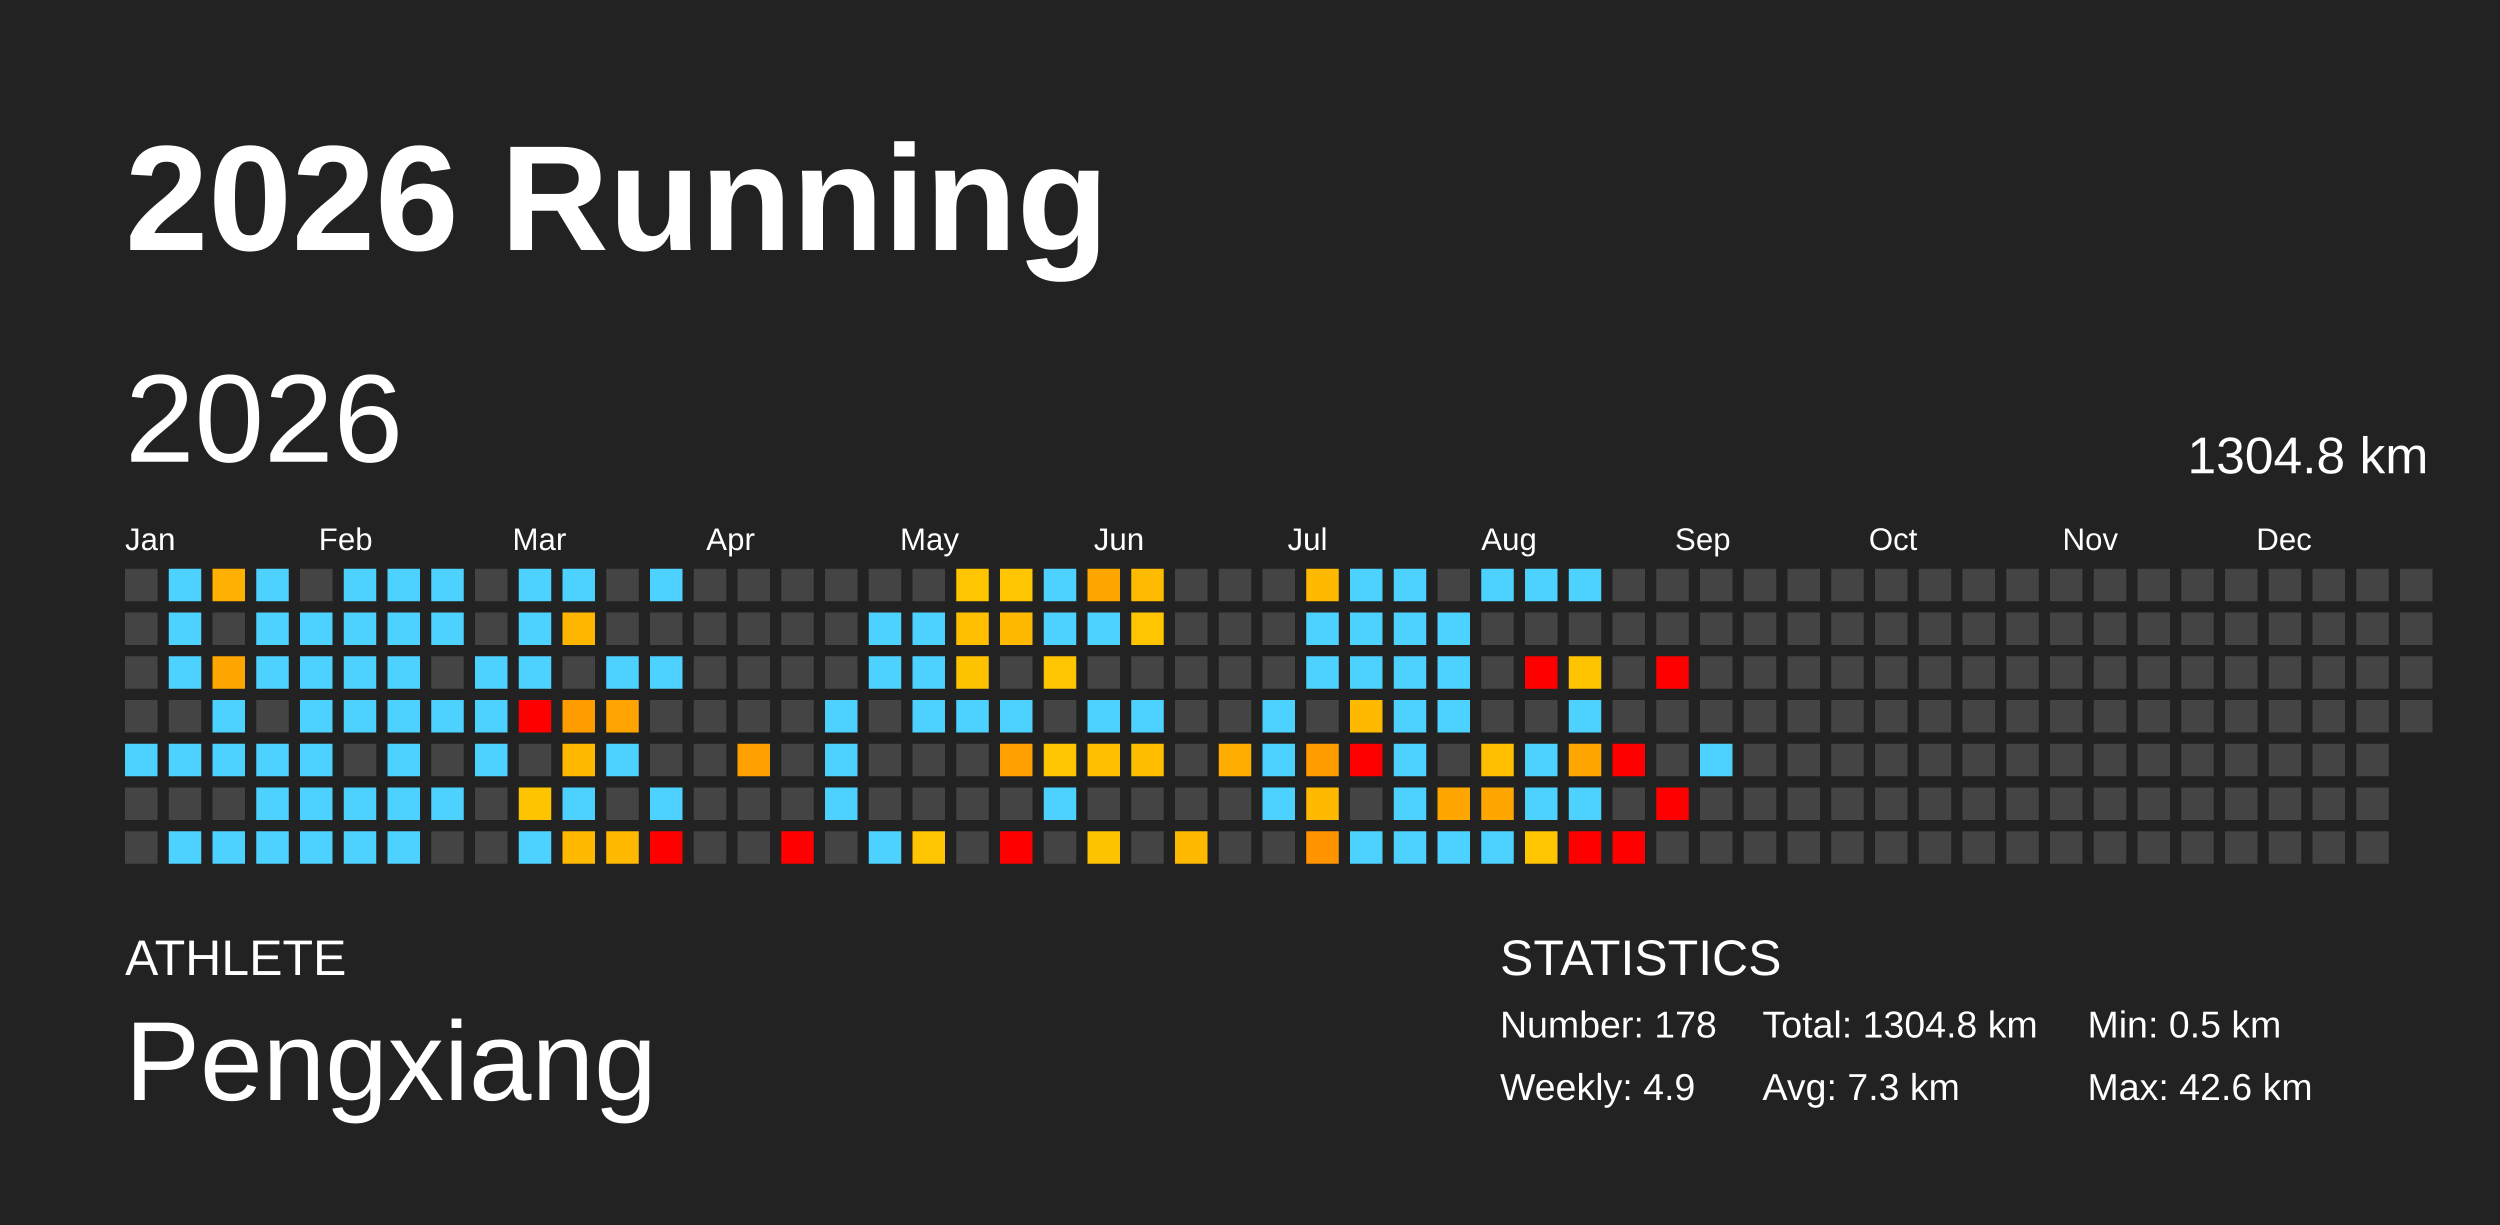
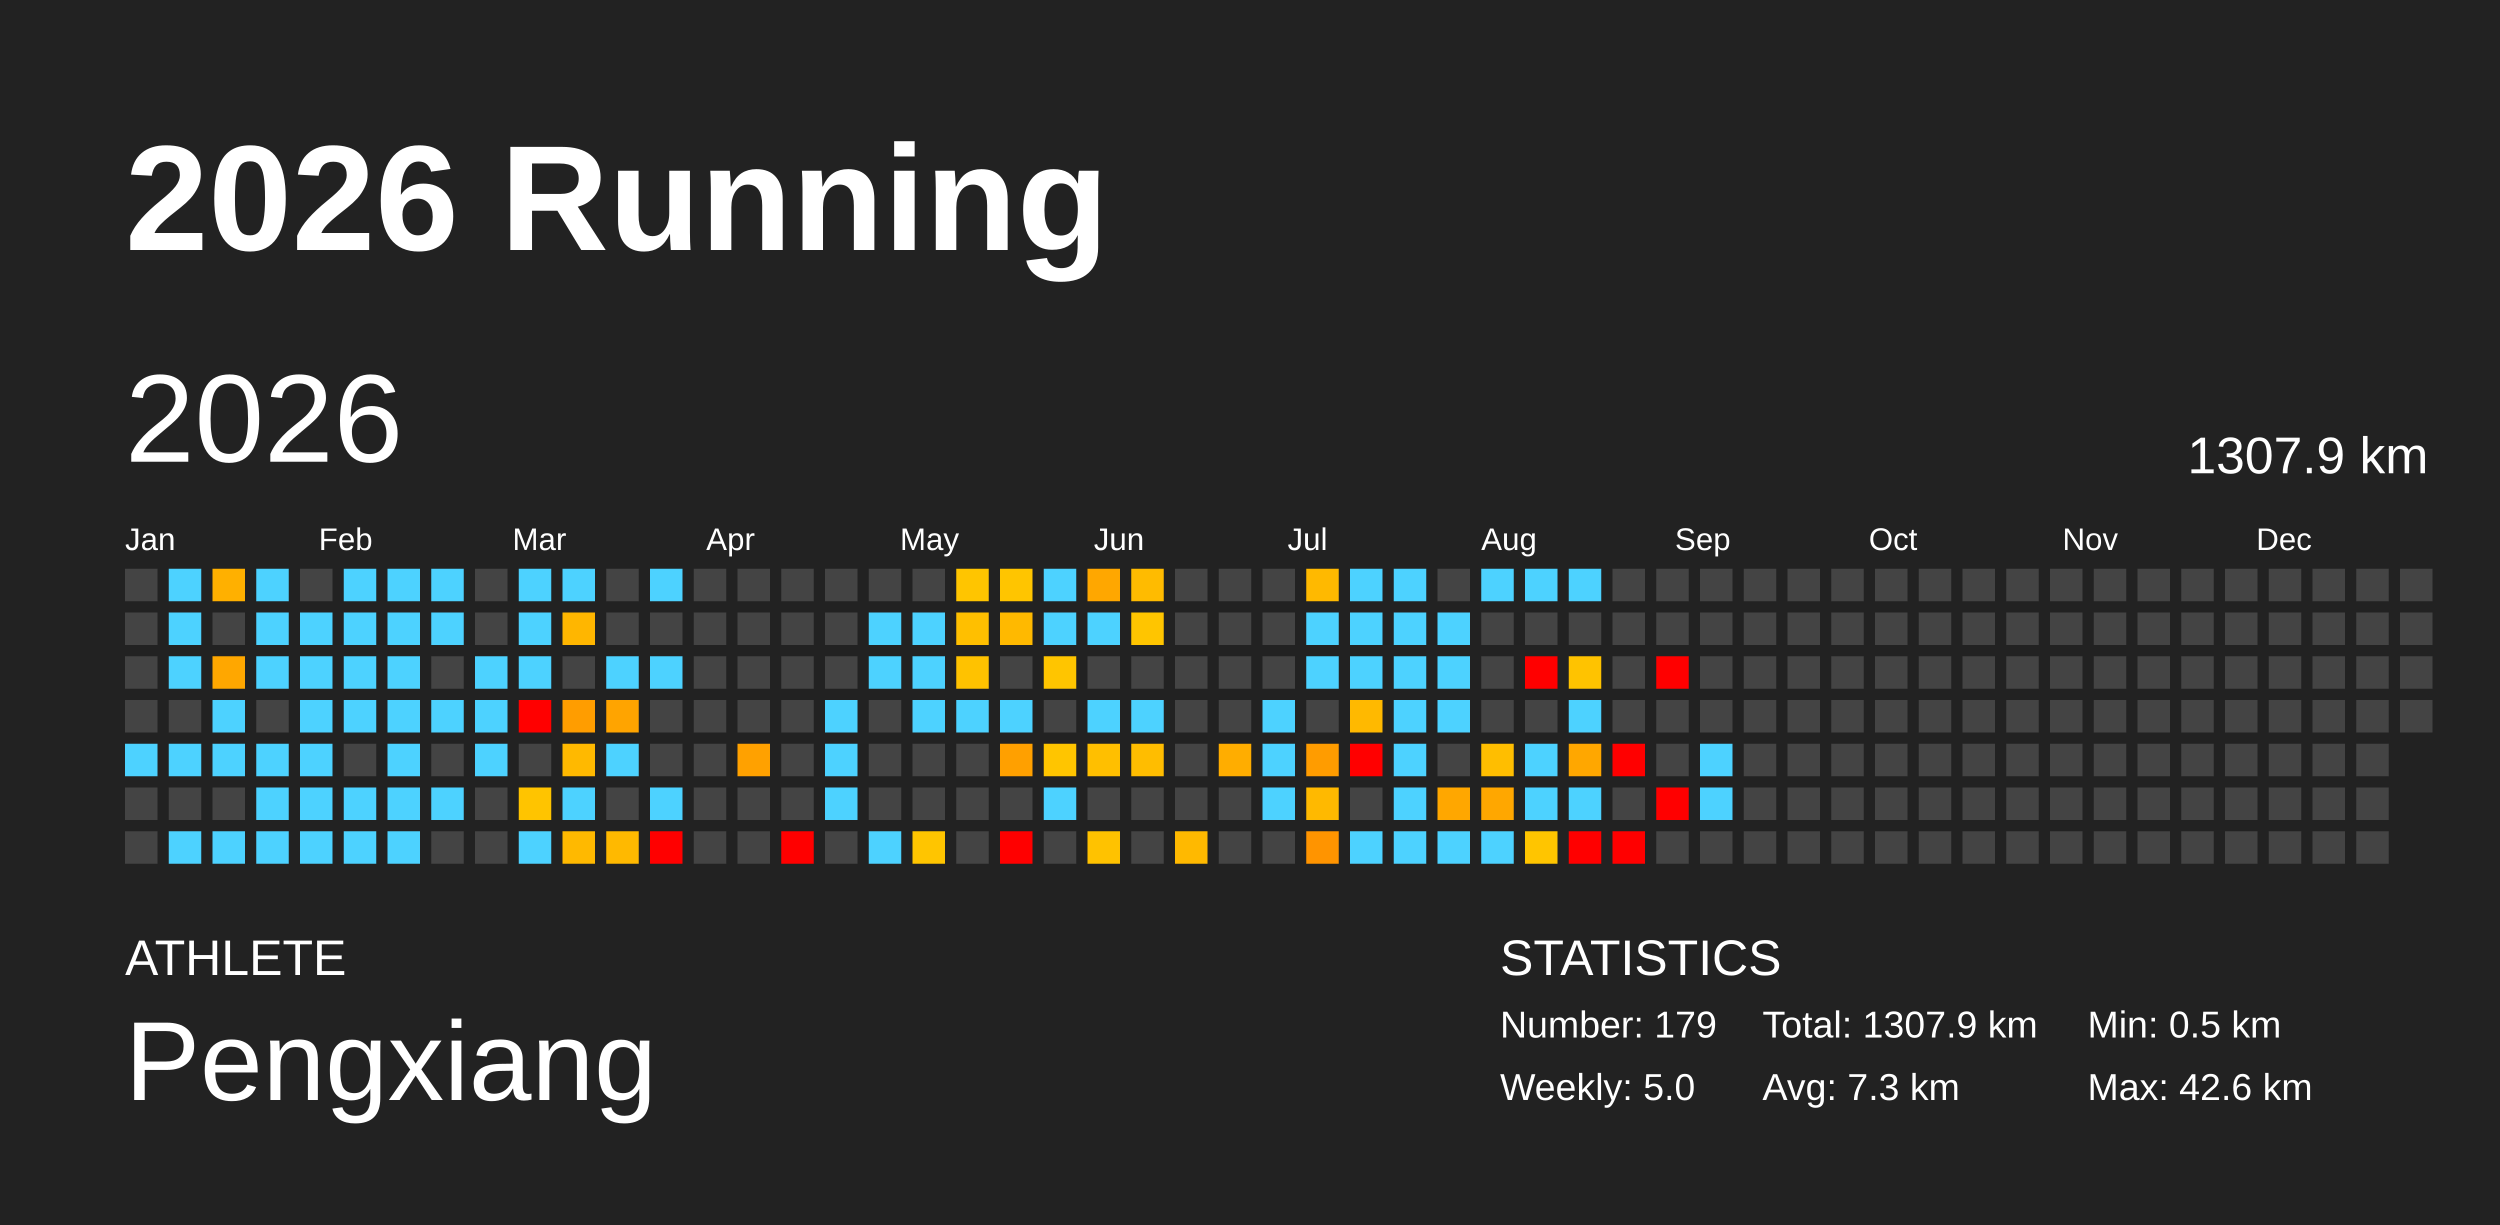
<svg xmlns="http://www.w3.org/2000/svg" baseProfile="full" height="98mm" version="1.1" viewBox="0,0,200,98" width="200mm">
  <defs />
  <rect fill="#222222" height="98" width="200" x="0" y="0" />
  <text fill="#FFFFFF" style="font-size:12px; font-family:Arial; font-weight:bold;" x="10" y="20">2026 Running</text>
  <text fill="#FFFFFF" style="font-size:4px; font-family:Arial" x="10" y="78">ATHLETE</text>
  <text fill="#FFFFFF" style="font-size:9px; font-family:Arial" x="10" y="88">Pengxiang</text>
  <text fill="#FFFFFF" style="font-size:4px; font-family:Arial" x="120" y="78">STATISTICS</text>
-   <text fill="#FFFFFF" style="font-size:3px; font-family:Arial" x="120" y="83">Number: 178</text>
-   <text fill="#FFFFFF" style="font-size:3px; font-family:Arial" x="120" y="88">Weekly: 4.9</text>
-   <text fill="#FFFFFF" style="font-size:3px; font-family:Arial" x="141" y="83">Total: 1304.8 km</text>
+   <text fill="#FFFFFF" style="font-size:3px; font-family:Arial" x="120" y="83">Number: 179</text>
+   <text fill="#FFFFFF" style="font-size:3px; font-family:Arial" x="120" y="88">Weekly: 5.0</text>
+   <text fill="#FFFFFF" style="font-size:3px; font-family:Arial" x="141" y="83">Total: 1307.9 km</text>
  <text fill="#FFFFFF" style="font-size:3px; font-family:Arial" x="141" y="88">Avg: 7.3 km</text>
  <text fill="#FFFFFF" style="font-size:3px; font-family:Arial" x="167" y="83">Min: 0.5 km</text>
  <text fill="#FFFFFF" style="font-size:3px; font-family:Arial" x="167" y="88">Max: 42.6 km</text>
  <text dominant-baseline="hanging" fill="#FFFFFF" style="font-size:10.0px; font-family:Arial;" x="10" y="30">2026</text>
-   <text dominant-baseline="hanging" fill="#FFFFFF" style="font-size:4.125px; font-family:Arial;" x="175" y="35">1304.8 km</text>
+   <text dominant-baseline="hanging" fill="#FFFFFF" style="font-size:4.125px; font-family:Arial;" x="175" y="35">1307.9 km</text>
  <text fill="#FFFFFF" style="font-size:2.5px; font-family:Arial" x="10.0" y="44">Jan</text>
  <text fill="#FFFFFF" style="font-size:2.5px; font-family:Arial" x="25.5" y="44">Feb</text>
  <text fill="#FFFFFF" style="font-size:2.5px; font-family:Arial" x="41.0" y="44">Mar</text>
  <text fill="#FFFFFF" style="font-size:2.5px; font-family:Arial" x="56.5" y="44">Apr</text>
  <text fill="#FFFFFF" style="font-size:2.5px; font-family:Arial" x="72.0" y="44">May</text>
  <text fill="#FFFFFF" style="font-size:2.5px; font-family:Arial" x="87.5" y="44">Jun</text>
  <text fill="#FFFFFF" style="font-size:2.5px; font-family:Arial" x="103.0" y="44">Jul</text>
  <text fill="#FFFFFF" style="font-size:2.5px; font-family:Arial" x="118.5" y="44">Aug</text>
  <text fill="#FFFFFF" style="font-size:2.5px; font-family:Arial" x="134.0" y="44">Sep</text>
  <text fill="#FFFFFF" style="font-size:2.5px; font-family:Arial" x="149.5" y="44">Oct</text>
  <text fill="#FFFFFF" style="font-size:2.5px; font-family:Arial" x="165.0" y="44">Nov</text>
  <text fill="#FFFFFF" style="font-size:2.5px; font-family:Arial" x="180.5" y="44">Dec</text>
  <rect fill="#444444" height="2.6" width="2.6" x="10.0" y="45.5" />
  <rect fill="#444444" height="2.6" width="2.6" x="10.0" y="49.0" />
  <rect fill="#444444" height="2.6" width="2.6" x="10.0" y="52.5" />
  <rect fill="#444444" height="2.6" width="2.6" x="10.0" y="56.0" />
  <rect fill="#4dd2ff" height="2.6" width="2.6" x="10.0" y="59.5" />
  <rect fill="#444444" height="2.6" width="2.6" x="10.0" y="63.0" />
  <rect fill="#444444" height="2.6" width="2.6" x="10.0" y="66.5" />
  <rect fill="#4dd2ff" height="2.6" width="2.6" x="13.5" y="45.5" />
  <rect fill="#4dd2ff" height="2.6" width="2.6" x="13.5" y="49.0" />
  <rect fill="#4dd2ff" height="2.6" width="2.6" x="13.5" y="52.5" />
  <rect fill="#444444" height="2.6" width="2.6" x="13.5" y="56.0" />
  <rect fill="#4dd2ff" height="2.6" width="2.6" x="13.5" y="59.5" />
  <rect fill="#444444" height="2.6" width="2.6" x="13.5" y="63.0" />
  <rect fill="#4dd2ff" height="2.6" width="2.6" x="13.5" y="66.5" />
  <rect fill="#ffb000" height="2.6" width="2.6" x="17.0" y="45.5" />
  <rect fill="#444444" height="2.6" width="2.6" x="17.0" y="49.0" />
  <rect fill="#ffa700" height="2.6" width="2.6" x="17.0" y="52.5" />
  <rect fill="#4dd2ff" height="2.6" width="2.6" x="17.0" y="56.0" />
  <rect fill="#4dd2ff" height="2.6" width="2.6" x="17.0" y="59.5" />
  <rect fill="#444444" height="2.6" width="2.6" x="17.0" y="63.0" />
  <rect fill="#4dd2ff" height="2.6" width="2.6" x="17.0" y="66.5" />
  <rect fill="#4dd2ff" height="2.6" width="2.6" x="20.5" y="45.5" />
  <rect fill="#4dd2ff" height="2.6" width="2.6" x="20.5" y="49.0" />
  <rect fill="#4dd2ff" height="2.6" width="2.6" x="20.5" y="52.5" />
  <rect fill="#444444" height="2.6" width="2.6" x="20.5" y="56.0" />
  <rect fill="#4dd2ff" height="2.6" width="2.6" x="20.5" y="59.5" />
  <rect fill="#4dd2ff" height="2.6" width="2.6" x="20.5" y="63.0" />
  <rect fill="#4dd2ff" height="2.6" width="2.6" x="20.5" y="66.5" />
  <rect fill="#444444" height="2.6" width="2.6" x="24.0" y="45.5" />
  <rect fill="#4dd2ff" height="2.6" width="2.6" x="24.0" y="49.0" />
  <rect fill="#4dd2ff" height="2.6" width="2.6" x="24.0" y="52.5" />
  <rect fill="#4dd2ff" height="2.6" width="2.6" x="24.0" y="56.0" />
  <rect fill="#4dd2ff" height="2.6" width="2.6" x="24.0" y="59.5" />
  <rect fill="#4dd2ff" height="2.6" width="2.6" x="24.0" y="63.0" />
  <rect fill="#4dd2ff" height="2.6" width="2.6" x="24.0" y="66.5" />
  <rect fill="#4dd2ff" height="2.6" width="2.6" x="27.5" y="45.5" />
  <rect fill="#4dd2ff" height="2.6" width="2.6" x="27.5" y="49.0" />
  <rect fill="#4dd2ff" height="2.6" width="2.6" x="27.5" y="52.5" />
  <rect fill="#4dd2ff" height="2.6" width="2.6" x="27.5" y="56.0" />
  <rect fill="#444444" height="2.6" width="2.6" x="27.5" y="59.5" />
  <rect fill="#4dd2ff" height="2.6" width="2.6" x="27.5" y="63.0" />
  <rect fill="#4dd2ff" height="2.6" width="2.6" x="27.5" y="66.5" />
  <rect fill="#4dd2ff" height="2.6" width="2.6" x="31.0" y="45.5" />
  <rect fill="#4dd2ff" height="2.6" width="2.6" x="31.0" y="49.0" />
  <rect fill="#4dd2ff" height="2.6" width="2.6" x="31.0" y="52.5" />
  <rect fill="#4dd2ff" height="2.6" width="2.6" x="31.0" y="56.0" />
  <rect fill="#4dd2ff" height="2.6" width="2.6" x="31.0" y="59.5" />
  <rect fill="#4dd2ff" height="2.6" width="2.6" x="31.0" y="63.0" />
  <rect fill="#4dd2ff" height="2.6" width="2.6" x="31.0" y="66.5" />
  <rect fill="#4dd2ff" height="2.6" width="2.6" x="34.5" y="45.5" />
  <rect fill="#4dd2ff" height="2.6" width="2.6" x="34.5" y="49.0" />
  <rect fill="#444444" height="2.6" width="2.6" x="34.5" y="52.5" />
  <rect fill="#4dd2ff" height="2.6" width="2.6" x="34.5" y="56.0" />
  <rect fill="#444444" height="2.6" width="2.6" x="34.5" y="59.5" />
  <rect fill="#4dd2ff" height="2.6" width="2.6" x="34.5" y="63.0" />
  <rect fill="#444444" height="2.6" width="2.6" x="34.5" y="66.5" />
  <rect fill="#444444" height="2.6" width="2.6" x="38.0" y="45.5" />
  <rect fill="#444444" height="2.6" width="2.6" x="38.0" y="49.0" />
  <rect fill="#4dd2ff" height="2.6" width="2.6" x="38.0" y="52.5" />
  <rect fill="#4dd2ff" height="2.6" width="2.6" x="38.0" y="56.0" />
  <rect fill="#4dd2ff" height="2.6" width="2.6" x="38.0" y="59.5" />
  <rect fill="#444444" height="2.6" width="2.6" x="38.0" y="63.0" />
  <rect fill="#444444" height="2.6" width="2.6" x="38.0" y="66.5" />
  <rect fill="#4dd2ff" height="2.6" width="2.6" x="41.5" y="45.5" />
  <rect fill="#4dd2ff" height="2.6" width="2.6" x="41.5" y="49.0" />
  <rect fill="#4dd2ff" height="2.6" width="2.6" x="41.5" y="52.5" />
  <rect fill="red" height="2.6" width="2.6" x="41.5" y="56.0" />
  <rect fill="#444444" height="2.6" width="2.6" x="41.5" y="59.5" />
  <rect fill="#ffc400" height="2.6" width="2.6" x="41.5" y="63.0" />
  <rect fill="#4dd2ff" height="2.6" width="2.6" x="41.5" y="66.5" />
  <rect fill="#4dd2ff" height="2.6" width="2.6" x="45.0" y="45.5" />
  <rect fill="#ffb600" height="2.6" width="2.6" x="45.0" y="49.0" />
  <rect fill="#444444" height="2.6" width="2.6" x="45.0" y="52.5" />
  <rect fill="#ff9d00" height="2.6" width="2.6" x="45.0" y="56.0" />
  <rect fill="#ffb900" height="2.6" width="2.6" x="45.0" y="59.5" />
  <rect fill="#4dd2ff" height="2.6" width="2.6" x="45.0" y="63.0" />
  <rect fill="#ffb900" height="2.6" width="2.6" x="45.0" y="66.5" />
  <rect fill="#444444" height="2.6" width="2.6" x="48.5" y="45.5" />
  <rect fill="#444444" height="2.6" width="2.6" x="48.5" y="49.0" />
  <rect fill="#4dd2ff" height="2.6" width="2.6" x="48.5" y="52.5" />
  <rect fill="#ffa400" height="2.6" width="2.6" x="48.5" y="56.0" />
  <rect fill="#4dd2ff" height="2.6" width="2.6" x="48.5" y="59.5" />
  <rect fill="#444444" height="2.6" width="2.6" x="48.5" y="63.0" />
  <rect fill="#ffb900" height="2.6" width="2.6" x="48.5" y="66.5" />
  <rect fill="#4dd2ff" height="2.6" width="2.6" x="52.0" y="45.5" />
  <rect fill="#444444" height="2.6" width="2.6" x="52.0" y="49.0" />
  <rect fill="#4dd2ff" height="2.6" width="2.6" x="52.0" y="52.5" />
  <rect fill="#444444" height="2.6" width="2.6" x="52.0" y="56.0" />
  <rect fill="#444444" height="2.6" width="2.6" x="52.0" y="59.5" />
  <rect fill="#4dd2ff" height="2.6" width="2.6" x="52.0" y="63.0" />
  <rect fill="red" height="2.6" width="2.6" x="52.0" y="66.5" />
  <rect fill="#444444" height="2.6" width="2.6" x="55.5" y="45.5" />
  <rect fill="#444444" height="2.6" width="2.6" x="55.5" y="49.0" />
  <rect fill="#444444" height="2.6" width="2.6" x="55.5" y="52.5" />
  <rect fill="#444444" height="2.6" width="2.6" x="55.5" y="56.0" />
  <rect fill="#444444" height="2.6" width="2.6" x="55.5" y="59.5" />
  <rect fill="#444444" height="2.6" width="2.6" x="55.5" y="63.0" />
  <rect fill="#444444" height="2.6" width="2.6" x="55.5" y="66.5" />
  <rect fill="#444444" height="2.6" width="2.6" x="59.0" y="45.5" />
  <rect fill="#444444" height="2.6" width="2.6" x="59.0" y="49.0" />
  <rect fill="#444444" height="2.6" width="2.6" x="59.0" y="52.5" />
  <rect fill="#444444" height="2.6" width="2.6" x="59.0" y="56.0" />
  <rect fill="#ffa100" height="2.6" width="2.6" x="59.0" y="59.5" />
  <rect fill="#444444" height="2.6" width="2.6" x="59.0" y="63.0" />
  <rect fill="#444444" height="2.6" width="2.6" x="59.0" y="66.5" />
  <rect fill="#444444" height="2.6" width="2.6" x="62.5" y="45.5" />
  <rect fill="#444444" height="2.6" width="2.6" x="62.5" y="49.0" />
  <rect fill="#444444" height="2.6" width="2.6" x="62.5" y="52.5" />
  <rect fill="#444444" height="2.6" width="2.6" x="62.5" y="56.0" />
  <rect fill="#444444" height="2.6" width="2.6" x="62.5" y="59.5" />
  <rect fill="#444444" height="2.6" width="2.6" x="62.5" y="63.0" />
  <rect fill="red" height="2.6" width="2.6" x="62.5" y="66.5" />
  <rect fill="#444444" height="2.6" width="2.6" x="66.0" y="45.5" />
  <rect fill="#444444" height="2.6" width="2.6" x="66.0" y="49.0" />
  <rect fill="#444444" height="2.6" width="2.6" x="66.0" y="52.5" />
  <rect fill="#4dd2ff" height="2.6" width="2.6" x="66.0" y="56.0" />
  <rect fill="#4dd2ff" height="2.6" width="2.6" x="66.0" y="59.5" />
  <rect fill="#4dd2ff" height="2.6" width="2.6" x="66.0" y="63.0" />
  <rect fill="#444444" height="2.6" width="2.6" x="66.0" y="66.5" />
  <rect fill="#444444" height="2.6" width="2.6" x="69.5" y="45.5" />
  <rect fill="#4dd2ff" height="2.6" width="2.6" x="69.5" y="49.0" />
  <rect fill="#4dd2ff" height="2.6" width="2.6" x="69.5" y="52.5" />
  <rect fill="#444444" height="2.6" width="2.6" x="69.5" y="56.0" />
  <rect fill="#444444" height="2.6" width="2.6" x="69.5" y="59.5" />
  <rect fill="#444444" height="2.6" width="2.6" x="69.5" y="63.0" />
  <rect fill="#4dd2ff" height="2.6" width="2.6" x="69.5" y="66.5" />
  <rect fill="#444444" height="2.6" width="2.6" x="73.0" y="45.5" />
  <rect fill="#4dd2ff" height="2.6" width="2.6" x="73.0" y="49.0" />
  <rect fill="#4dd2ff" height="2.6" width="2.6" x="73.0" y="52.5" />
  <rect fill="#4dd2ff" height="2.6" width="2.6" x="73.0" y="56.0" />
  <rect fill="#444444" height="2.6" width="2.6" x="73.0" y="59.5" />
  <rect fill="#444444" height="2.6" width="2.6" x="73.0" y="63.0" />
  <rect fill="#ffc500" height="2.6" width="2.6" x="73.0" y="66.5" />
  <rect fill="#ffc500" height="2.6" width="2.6" x="76.5" y="45.5" />
  <rect fill="#ffbf00" height="2.6" width="2.6" x="76.5" y="49.0" />
  <rect fill="#ffc200" height="2.6" width="2.6" x="76.5" y="52.5" />
  <rect fill="#4dd2ff" height="2.6" width="2.6" x="76.5" y="56.0" />
  <rect fill="#444444" height="2.6" width="2.6" x="76.5" y="59.5" />
  <rect fill="#444444" height="2.6" width="2.6" x="76.5" y="63.0" />
  <rect fill="#444444" height="2.6" width="2.6" x="76.5" y="66.5" />
  <rect fill="#ffc500" height="2.6" width="2.6" x="80.0" y="45.5" />
  <rect fill="#ffb900" height="2.6" width="2.6" x="80.0" y="49.0" />
  <rect fill="#444444" height="2.6" width="2.6" x="80.0" y="52.5" />
  <rect fill="#4dd2ff" height="2.6" width="2.6" x="80.0" y="56.0" />
  <rect fill="#ffa000" height="2.6" width="2.6" x="80.0" y="59.5" />
  <rect fill="#444444" height="2.6" width="2.6" x="80.0" y="63.0" />
  <rect fill="red" height="2.6" width="2.6" x="80.0" y="66.5" />
  <rect fill="#4dd2ff" height="2.6" width="2.6" x="83.5" y="45.5" />
  <rect fill="#4dd2ff" height="2.6" width="2.6" x="83.5" y="49.0" />
  <rect fill="#ffc500" height="2.6" width="2.6" x="83.5" y="52.5" />
  <rect fill="#444444" height="2.6" width="2.6" x="83.5" y="56.0" />
  <rect fill="#ffc500" height="2.6" width="2.6" x="83.5" y="59.5" />
  <rect fill="#4dd2ff" height="2.6" width="2.6" x="83.5" y="63.0" />
  <rect fill="#444444" height="2.6" width="2.6" x="83.5" y="66.5" />
  <rect fill="#ffa700" height="2.6" width="2.6" x="87.0" y="45.5" />
  <rect fill="#4dd2ff" height="2.6" width="2.6" x="87.0" y="49.0" />
  <rect fill="#444444" height="2.6" width="2.6" x="87.0" y="52.5" />
  <rect fill="#4dd2ff" height="2.6" width="2.6" x="87.0" y="56.0" />
  <rect fill="#ffbf00" height="2.6" width="2.6" x="87.0" y="59.5" />
  <rect fill="#444444" height="2.6" width="2.6" x="87.0" y="63.0" />
  <rect fill="#ffc200" height="2.6" width="2.6" x="87.0" y="66.5" />
  <rect fill="#ffbb00" height="2.6" width="2.6" x="90.5" y="45.5" />
  <rect fill="#ffc500" height="2.6" width="2.6" x="90.5" y="49.0" />
  <rect fill="#444444" height="2.6" width="2.6" x="90.5" y="52.5" />
  <rect fill="#4dd2ff" height="2.6" width="2.6" x="90.5" y="56.0" />
  <rect fill="#ffbd00" height="2.6" width="2.6" x="90.5" y="59.5" />
  <rect fill="#444444" height="2.6" width="2.6" x="90.5" y="63.0" />
  <rect fill="#444444" height="2.6" width="2.6" x="90.5" y="66.5" />
  <rect fill="#444444" height="2.6" width="2.6" x="94.0" y="45.5" />
  <rect fill="#444444" height="2.6" width="2.6" x="94.0" y="49.0" />
  <rect fill="#444444" height="2.6" width="2.6" x="94.0" y="52.5" />
  <rect fill="#444444" height="2.6" width="2.6" x="94.0" y="56.0" />
  <rect fill="#444444" height="2.6" width="2.6" x="94.0" y="59.5" />
  <rect fill="#444444" height="2.6" width="2.6" x="94.0" y="63.0" />
  <rect fill="#ffb900" height="2.6" width="2.6" x="94.0" y="66.5" />
  <rect fill="#444444" height="2.6" width="2.6" x="97.5" y="45.5" />
  <rect fill="#444444" height="2.6" width="2.6" x="97.5" y="49.0" />
  <rect fill="#444444" height="2.6" width="2.6" x="97.5" y="52.5" />
  <rect fill="#444444" height="2.6" width="2.6" x="97.5" y="56.0" />
  <rect fill="#ffad00" height="2.6" width="2.6" x="97.5" y="59.5" />
  <rect fill="#444444" height="2.6" width="2.6" x="97.5" y="63.0" />
  <rect fill="#444444" height="2.6" width="2.6" x="97.5" y="66.5" />
  <rect fill="#444444" height="2.6" width="2.6" x="101.0" y="45.5" />
  <rect fill="#444444" height="2.6" width="2.6" x="101.0" y="49.0" />
  <rect fill="#444444" height="2.6" width="2.6" x="101.0" y="52.5" />
  <rect fill="#4dd2ff" height="2.6" width="2.6" x="101.0" y="56.0" />
  <rect fill="#4dd2ff" height="2.6" width="2.6" x="101.0" y="59.5" />
  <rect fill="#4dd2ff" height="2.6" width="2.6" x="101.0" y="63.0" />
  <rect fill="#444444" height="2.6" width="2.6" x="101.0" y="66.5" />
  <rect fill="#ffb900" height="2.6" width="2.6" x="104.5" y="45.5" />
  <rect fill="#4dd2ff" height="2.6" width="2.6" x="104.5" y="49.0" />
  <rect fill="#4dd2ff" height="2.6" width="2.6" x="104.5" y="52.5" />
  <rect fill="#444444" height="2.6" width="2.6" x="104.5" y="56.0" />
  <rect fill="#ff9c00" height="2.6" width="2.6" x="104.5" y="59.5" />
  <rect fill="#ffb900" height="2.6" width="2.6" x="104.5" y="63.0" />
  <rect fill="#ff9400" height="2.6" width="2.6" x="104.5" y="66.5" />
  <rect fill="#4dd2ff" height="2.6" width="2.6" x="108.0" y="45.5" />
  <rect fill="#4dd2ff" height="2.6" width="2.6" x="108.0" y="49.0" />
  <rect fill="#4dd2ff" height="2.6" width="2.6" x="108.0" y="52.5" />
  <rect fill="#ffb900" height="2.6" width="2.6" x="108.0" y="56.0" />
  <rect fill="red" height="2.6" width="2.6" x="108.0" y="59.5" />
  <rect fill="#444444" height="2.6" width="2.6" x="108.0" y="63.0" />
  <rect fill="#4dd2ff" height="2.6" width="2.6" x="108.0" y="66.5" />
  <rect fill="#4dd2ff" height="2.6" width="2.6" x="111.5" y="45.5" />
  <rect fill="#4dd2ff" height="2.6" width="2.6" x="111.5" y="49.0" />
  <rect fill="#4dd2ff" height="2.6" width="2.6" x="111.5" y="52.5" />
  <rect fill="#4dd2ff" height="2.6" width="2.6" x="111.5" y="56.0" />
  <rect fill="#4dd2ff" height="2.6" width="2.6" x="111.5" y="59.5" />
  <rect fill="#4dd2ff" height="2.6" width="2.6" x="111.5" y="63.0" />
  <rect fill="#4dd2ff" height="2.6" width="2.6" x="111.5" y="66.5" />
  <rect fill="#444444" height="2.6" width="2.6" x="115.0" y="45.5" />
  <rect fill="#4dd2ff" height="2.6" width="2.6" x="115.0" y="49.0" />
  <rect fill="#4dd2ff" height="2.6" width="2.6" x="115.0" y="52.5" />
  <rect fill="#4dd2ff" height="2.6" width="2.6" x="115.0" y="56.0" />
  <rect fill="#444444" height="2.6" width="2.6" x="115.0" y="59.5" />
  <rect fill="#ffa700" height="2.6" width="2.6" x="115.0" y="63.0" />
  <rect fill="#4dd2ff" height="2.6" width="2.6" x="115.0" y="66.5" />
  <rect fill="#4dd2ff" height="2.6" width="2.6" x="118.5" y="45.5" />
  <rect fill="#444444" height="2.6" width="2.6" x="118.5" y="49.0" />
  <rect fill="#444444" height="2.6" width="2.6" x="118.5" y="52.5" />
  <rect fill="#444444" height="2.6" width="2.6" x="118.5" y="56.0" />
  <rect fill="#ffbe00" height="2.6" width="2.6" x="118.5" y="59.5" />
  <rect fill="#ffa700" height="2.6" width="2.6" x="118.5" y="63.0" />
  <rect fill="#4dd2ff" height="2.6" width="2.6" x="118.5" y="66.5" />
  <rect fill="#4dd2ff" height="2.6" width="2.6" x="122.0" y="45.5" />
  <rect fill="#444444" height="2.6" width="2.6" x="122.0" y="49.0" />
  <rect fill="red" height="2.6" width="2.6" x="122.0" y="52.5" />
  <rect fill="#444444" height="2.6" width="2.6" x="122.0" y="56.0" />
  <rect fill="#4dd2ff" height="2.6" width="2.6" x="122.0" y="59.5" />
  <rect fill="#4dd2ff" height="2.6" width="2.6" x="122.0" y="63.0" />
  <rect fill="#ffc500" height="2.6" width="2.6" x="122.0" y="66.5" />
  <rect fill="#4dd2ff" height="2.6" width="2.6" x="125.5" y="45.5" />
  <rect fill="#444444" height="2.6" width="2.6" x="125.5" y="49.0" />
  <rect fill="#ffc300" height="2.6" width="2.6" x="125.5" y="52.5" />
  <rect fill="#4dd2ff" height="2.6" width="2.6" x="125.5" y="56.0" />
  <rect fill="#ffa700" height="2.6" width="2.6" x="125.5" y="59.5" />
  <rect fill="#4dd2ff" height="2.6" width="2.6" x="125.5" y="63.0" />
  <rect fill="red" height="2.6" width="2.6" x="125.5" y="66.5" />
  <rect fill="#444444" height="2.6" width="2.6" x="129.0" y="45.5" />
  <rect fill="#444444" height="2.6" width="2.6" x="129.0" y="49.0" />
  <rect fill="#444444" height="2.6" width="2.6" x="129.0" y="52.5" />
  <rect fill="#444444" height="2.6" width="2.6" x="129.0" y="56.0" />
  <rect fill="red" height="2.6" width="2.6" x="129.0" y="59.5" />
  <rect fill="#444444" height="2.6" width="2.6" x="129.0" y="63.0" />
  <rect fill="red" height="2.6" width="2.6" x="129.0" y="66.5" />
  <rect fill="#444444" height="2.6" width="2.6" x="132.5" y="45.5" />
  <rect fill="#444444" height="2.6" width="2.6" x="132.5" y="49.0" />
  <rect fill="red" height="2.6" width="2.6" x="132.5" y="52.5" />
  <rect fill="#444444" height="2.6" width="2.6" x="132.5" y="56.0" />
  <rect fill="#444444" height="2.6" width="2.6" x="132.5" y="59.5" />
  <rect fill="red" height="2.6" width="2.6" x="132.5" y="63.0" />
  <rect fill="#444444" height="2.6" width="2.6" x="132.5" y="66.5" />
  <rect fill="#444444" height="2.6" width="2.6" x="136.0" y="45.5" />
  <rect fill="#444444" height="2.6" width="2.6" x="136.0" y="49.0" />
  <rect fill="#444444" height="2.6" width="2.6" x="136.0" y="52.5" />
  <rect fill="#444444" height="2.6" width="2.6" x="136.0" y="56.0" />
  <rect fill="#4dd2ff" height="2.6" width="2.6" x="136.0" y="59.5" />
-   <rect fill="#444444" height="2.6" width="2.6" x="136.0" y="63.0" />
+   <rect fill="#4dd2ff" height="2.6" width="2.6" x="136.0" y="63.0" />
  <rect fill="#444444" height="2.6" width="2.6" x="136.0" y="66.5" />
  <rect fill="#444444" height="2.6" width="2.6" x="139.5" y="45.5" />
  <rect fill="#444444" height="2.6" width="2.6" x="139.5" y="49.0" />
  <rect fill="#444444" height="2.6" width="2.6" x="139.5" y="52.5" />
  <rect fill="#444444" height="2.6" width="2.6" x="139.5" y="56.0" />
  <rect fill="#444444" height="2.6" width="2.6" x="139.5" y="59.5" />
  <rect fill="#444444" height="2.6" width="2.6" x="139.5" y="63.0" />
  <rect fill="#444444" height="2.6" width="2.6" x="139.5" y="66.5" />
  <rect fill="#444444" height="2.6" width="2.6" x="143.0" y="45.5" />
  <rect fill="#444444" height="2.6" width="2.6" x="143.0" y="49.0" />
  <rect fill="#444444" height="2.6" width="2.6" x="143.0" y="52.5" />
  <rect fill="#444444" height="2.6" width="2.6" x="143.0" y="56.0" />
  <rect fill="#444444" height="2.6" width="2.6" x="143.0" y="59.5" />
  <rect fill="#444444" height="2.6" width="2.6" x="143.0" y="63.0" />
  <rect fill="#444444" height="2.6" width="2.6" x="143.0" y="66.5" />
  <rect fill="#444444" height="2.6" width="2.6" x="146.5" y="45.5" />
  <rect fill="#444444" height="2.6" width="2.6" x="146.5" y="49.0" />
  <rect fill="#444444" height="2.6" width="2.6" x="146.5" y="52.5" />
  <rect fill="#444444" height="2.6" width="2.6" x="146.5" y="56.0" />
  <rect fill="#444444" height="2.6" width="2.6" x="146.5" y="59.5" />
  <rect fill="#444444" height="2.6" width="2.6" x="146.5" y="63.0" />
  <rect fill="#444444" height="2.6" width="2.6" x="146.5" y="66.5" />
  <rect fill="#444444" height="2.6" width="2.6" x="150.0" y="45.5" />
  <rect fill="#444444" height="2.6" width="2.6" x="150.0" y="49.0" />
  <rect fill="#444444" height="2.6" width="2.6" x="150.0" y="52.5" />
  <rect fill="#444444" height="2.6" width="2.6" x="150.0" y="56.0" />
  <rect fill="#444444" height="2.6" width="2.6" x="150.0" y="59.5" />
  <rect fill="#444444" height="2.6" width="2.6" x="150.0" y="63.0" />
  <rect fill="#444444" height="2.6" width="2.6" x="150.0" y="66.5" />
  <rect fill="#444444" height="2.6" width="2.6" x="153.5" y="45.5" />
  <rect fill="#444444" height="2.6" width="2.6" x="153.5" y="49.0" />
  <rect fill="#444444" height="2.6" width="2.6" x="153.5" y="52.5" />
  <rect fill="#444444" height="2.6" width="2.6" x="153.5" y="56.0" />
  <rect fill="#444444" height="2.6" width="2.6" x="153.5" y="59.5" />
  <rect fill="#444444" height="2.6" width="2.6" x="153.5" y="63.0" />
  <rect fill="#444444" height="2.6" width="2.6" x="153.5" y="66.5" />
  <rect fill="#444444" height="2.6" width="2.6" x="157.0" y="45.5" />
  <rect fill="#444444" height="2.6" width="2.6" x="157.0" y="49.0" />
  <rect fill="#444444" height="2.6" width="2.6" x="157.0" y="52.5" />
  <rect fill="#444444" height="2.6" width="2.6" x="157.0" y="56.0" />
  <rect fill="#444444" height="2.6" width="2.6" x="157.0" y="59.5" />
  <rect fill="#444444" height="2.6" width="2.6" x="157.0" y="63.0" />
  <rect fill="#444444" height="2.6" width="2.6" x="157.0" y="66.5" />
  <rect fill="#444444" height="2.6" width="2.6" x="160.5" y="45.5" />
  <rect fill="#444444" height="2.6" width="2.6" x="160.5" y="49.0" />
  <rect fill="#444444" height="2.6" width="2.6" x="160.5" y="52.5" />
  <rect fill="#444444" height="2.6" width="2.6" x="160.5" y="56.0" />
  <rect fill="#444444" height="2.6" width="2.6" x="160.5" y="59.5" />
  <rect fill="#444444" height="2.6" width="2.6" x="160.5" y="63.0" />
  <rect fill="#444444" height="2.6" width="2.6" x="160.5" y="66.5" />
  <rect fill="#444444" height="2.6" width="2.6" x="164.0" y="45.5" />
  <rect fill="#444444" height="2.6" width="2.6" x="164.0" y="49.0" />
  <rect fill="#444444" height="2.6" width="2.6" x="164.0" y="52.5" />
  <rect fill="#444444" height="2.6" width="2.6" x="164.0" y="56.0" />
  <rect fill="#444444" height="2.6" width="2.6" x="164.0" y="59.5" />
  <rect fill="#444444" height="2.6" width="2.6" x="164.0" y="63.0" />
  <rect fill="#444444" height="2.6" width="2.6" x="164.0" y="66.5" />
  <rect fill="#444444" height="2.6" width="2.6" x="167.5" y="45.5" />
  <rect fill="#444444" height="2.6" width="2.6" x="167.5" y="49.0" />
  <rect fill="#444444" height="2.6" width="2.6" x="167.5" y="52.5" />
  <rect fill="#444444" height="2.6" width="2.6" x="167.5" y="56.0" />
  <rect fill="#444444" height="2.6" width="2.6" x="167.5" y="59.5" />
  <rect fill="#444444" height="2.6" width="2.6" x="167.5" y="63.0" />
  <rect fill="#444444" height="2.6" width="2.6" x="167.5" y="66.5" />
  <rect fill="#444444" height="2.6" width="2.6" x="171.0" y="45.5" />
  <rect fill="#444444" height="2.6" width="2.6" x="171.0" y="49.0" />
  <rect fill="#444444" height="2.6" width="2.6" x="171.0" y="52.5" />
  <rect fill="#444444" height="2.6" width="2.6" x="171.0" y="56.0" />
  <rect fill="#444444" height="2.6" width="2.6" x="171.0" y="59.5" />
  <rect fill="#444444" height="2.6" width="2.6" x="171.0" y="63.0" />
  <rect fill="#444444" height="2.6" width="2.6" x="171.0" y="66.5" />
  <rect fill="#444444" height="2.6" width="2.6" x="174.5" y="45.5" />
  <rect fill="#444444" height="2.6" width="2.6" x="174.5" y="49.0" />
  <rect fill="#444444" height="2.6" width="2.6" x="174.5" y="52.5" />
  <rect fill="#444444" height="2.6" width="2.6" x="174.5" y="56.0" />
  <rect fill="#444444" height="2.6" width="2.6" x="174.5" y="59.5" />
  <rect fill="#444444" height="2.6" width="2.6" x="174.5" y="63.0" />
  <rect fill="#444444" height="2.6" width="2.6" x="174.5" y="66.5" />
  <rect fill="#444444" height="2.6" width="2.6" x="178.0" y="45.5" />
  <rect fill="#444444" height="2.6" width="2.6" x="178.0" y="49.0" />
  <rect fill="#444444" height="2.6" width="2.6" x="178.0" y="52.5" />
  <rect fill="#444444" height="2.6" width="2.6" x="178.0" y="56.0" />
  <rect fill="#444444" height="2.6" width="2.6" x="178.0" y="59.5" />
  <rect fill="#444444" height="2.6" width="2.6" x="178.0" y="63.0" />
  <rect fill="#444444" height="2.6" width="2.6" x="178.0" y="66.5" />
  <rect fill="#444444" height="2.6" width="2.6" x="181.5" y="45.5" />
  <rect fill="#444444" height="2.6" width="2.6" x="181.5" y="49.0" />
  <rect fill="#444444" height="2.6" width="2.6" x="181.5" y="52.5" />
  <rect fill="#444444" height="2.6" width="2.6" x="181.5" y="56.0" />
  <rect fill="#444444" height="2.6" width="2.6" x="181.5" y="59.5" />
  <rect fill="#444444" height="2.6" width="2.6" x="181.5" y="63.0" />
  <rect fill="#444444" height="2.6" width="2.6" x="181.5" y="66.5" />
  <rect fill="#444444" height="2.6" width="2.6" x="185.0" y="45.5" />
  <rect fill="#444444" height="2.6" width="2.6" x="185.0" y="49.0" />
  <rect fill="#444444" height="2.6" width="2.6" x="185.0" y="52.5" />
  <rect fill="#444444" height="2.6" width="2.6" x="185.0" y="56.0" />
  <rect fill="#444444" height="2.6" width="2.6" x="185.0" y="59.5" />
  <rect fill="#444444" height="2.6" width="2.6" x="185.0" y="63.0" />
  <rect fill="#444444" height="2.6" width="2.6" x="185.0" y="66.5" />
  <rect fill="#444444" height="2.6" width="2.6" x="188.5" y="45.5" />
  <rect fill="#444444" height="2.6" width="2.6" x="188.5" y="49.0" />
  <rect fill="#444444" height="2.6" width="2.6" x="188.5" y="52.5" />
  <rect fill="#444444" height="2.6" width="2.6" x="188.5" y="56.0" />
  <rect fill="#444444" height="2.6" width="2.6" x="188.5" y="59.5" />
  <rect fill="#444444" height="2.6" width="2.6" x="188.5" y="63.0" />
  <rect fill="#444444" height="2.6" width="2.6" x="188.5" y="66.5" />
  <rect fill="#444444" height="2.6" width="2.6" x="192.0" y="45.5" />
  <rect fill="#444444" height="2.6" width="2.6" x="192.0" y="49.0" />
  <rect fill="#444444" height="2.6" width="2.6" x="192.0" y="52.5" />
  <rect fill="#444444" height="2.6" width="2.6" x="192.0" y="56.0" />
</svg>
